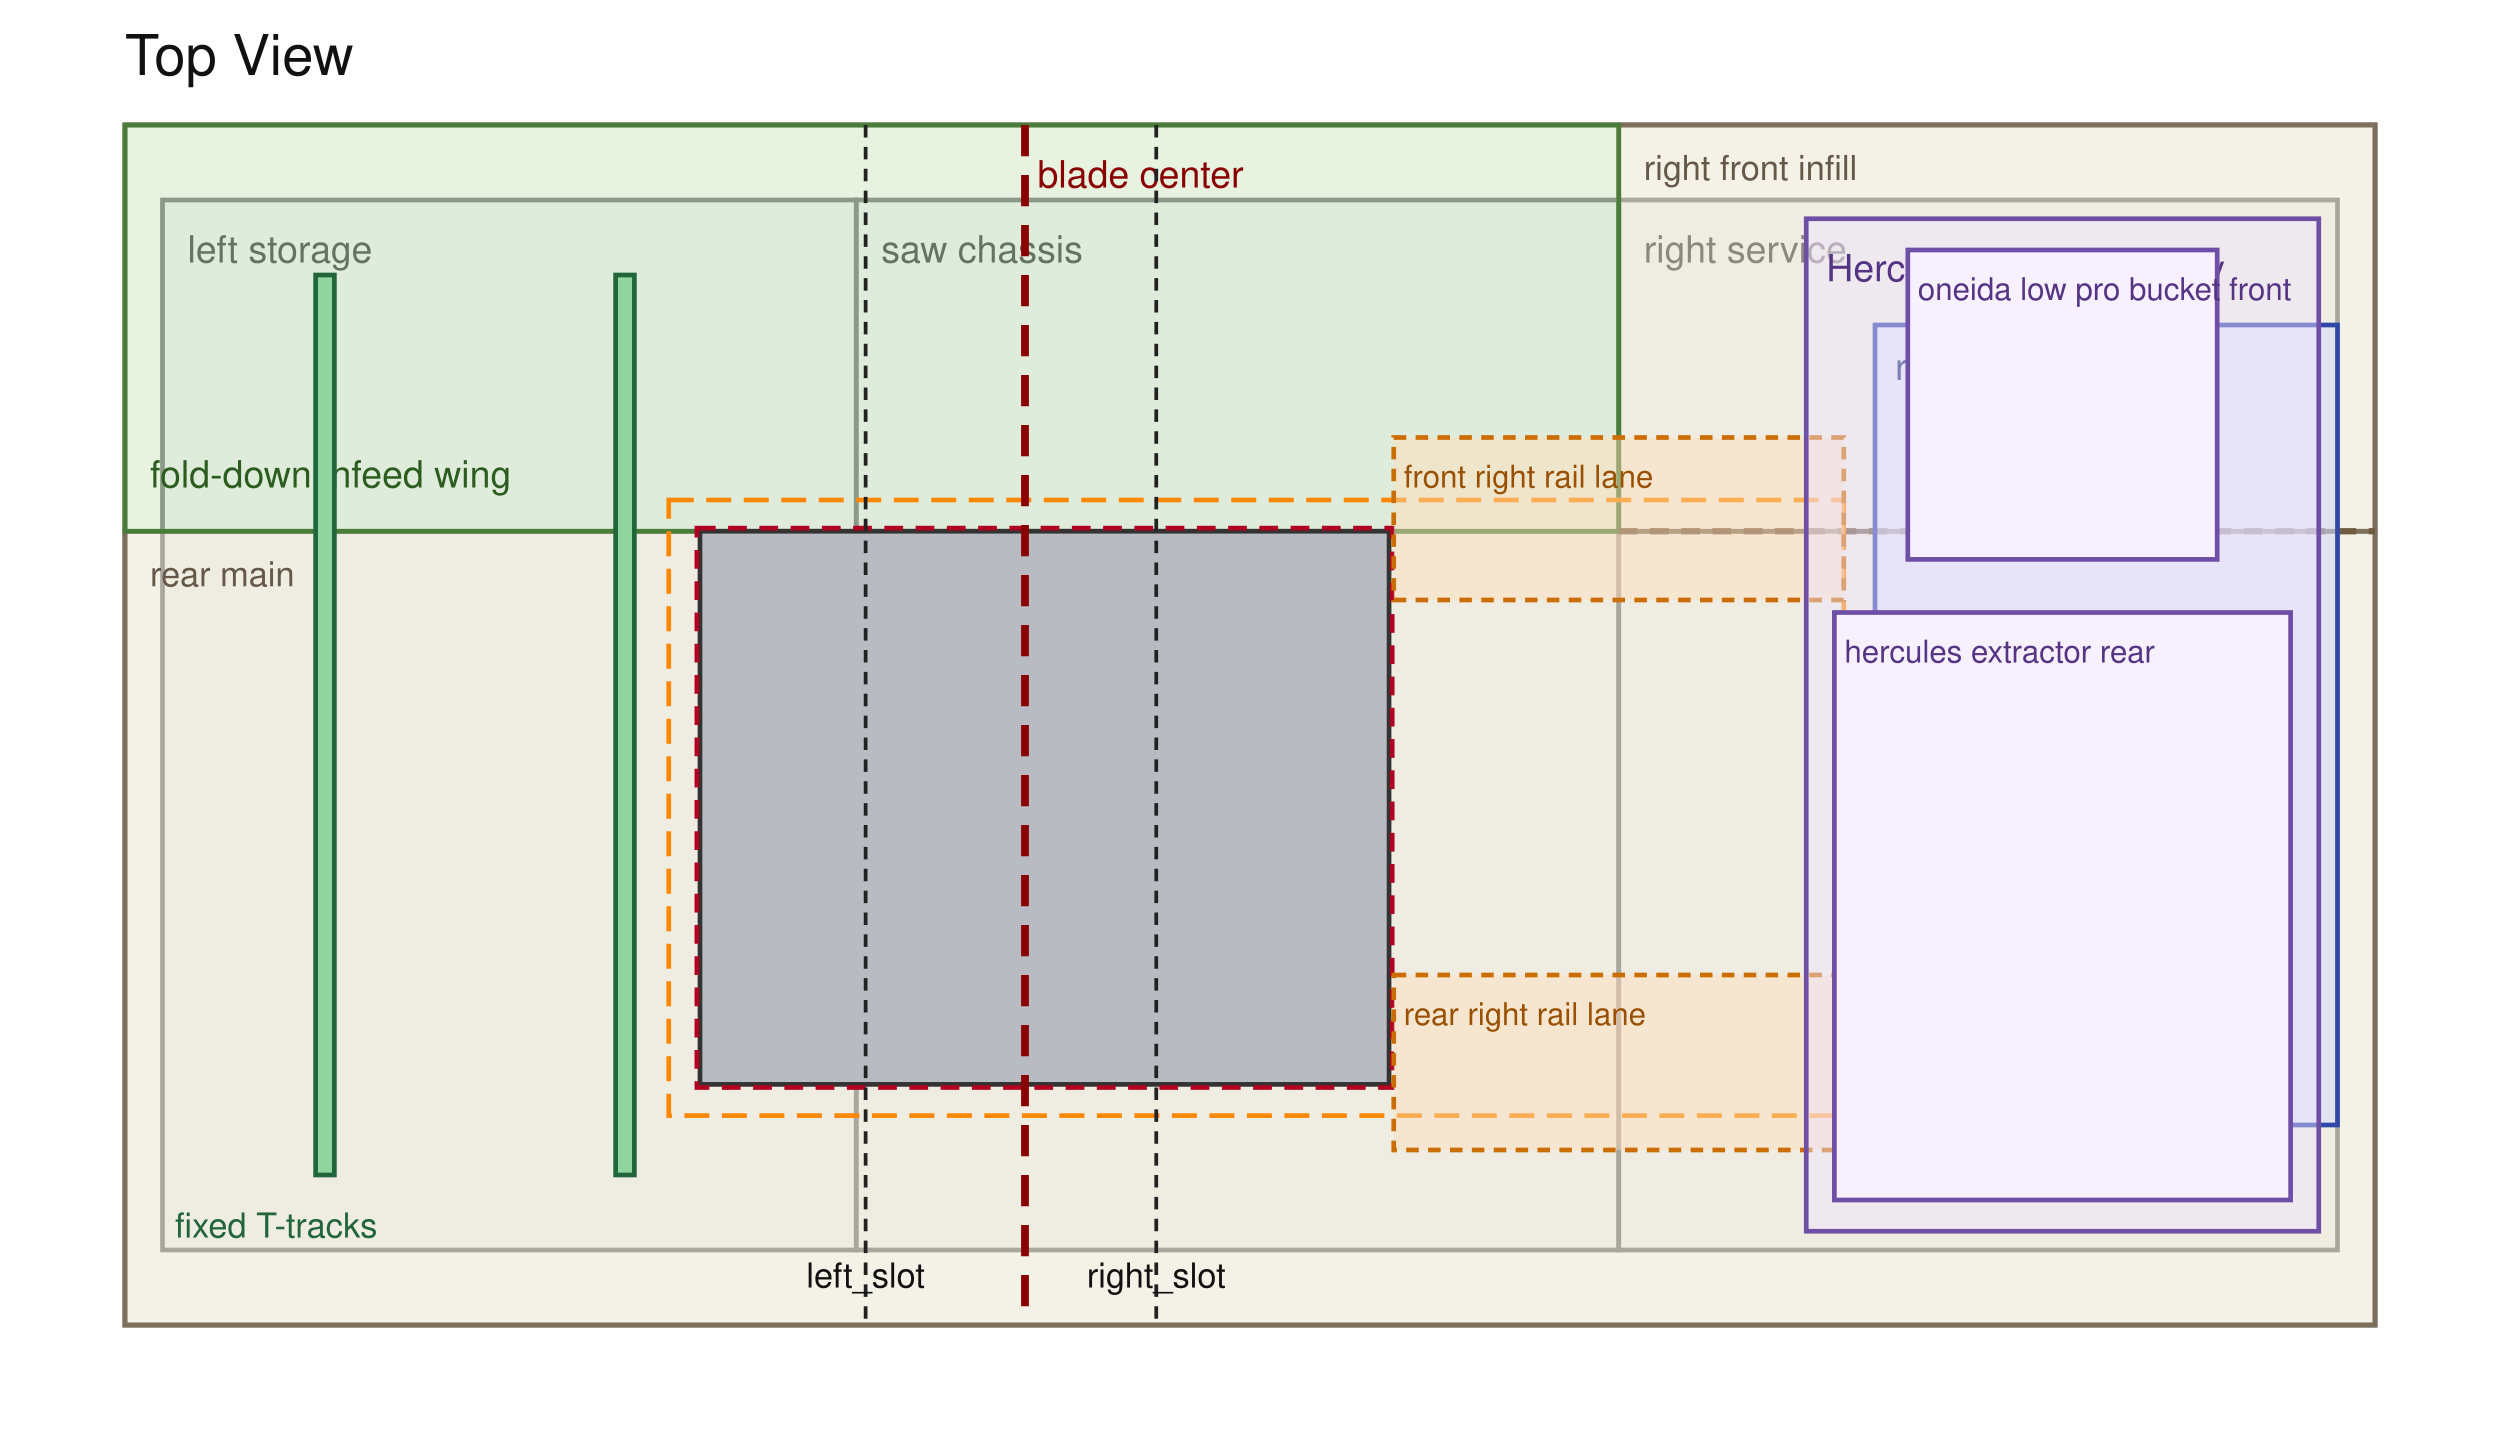
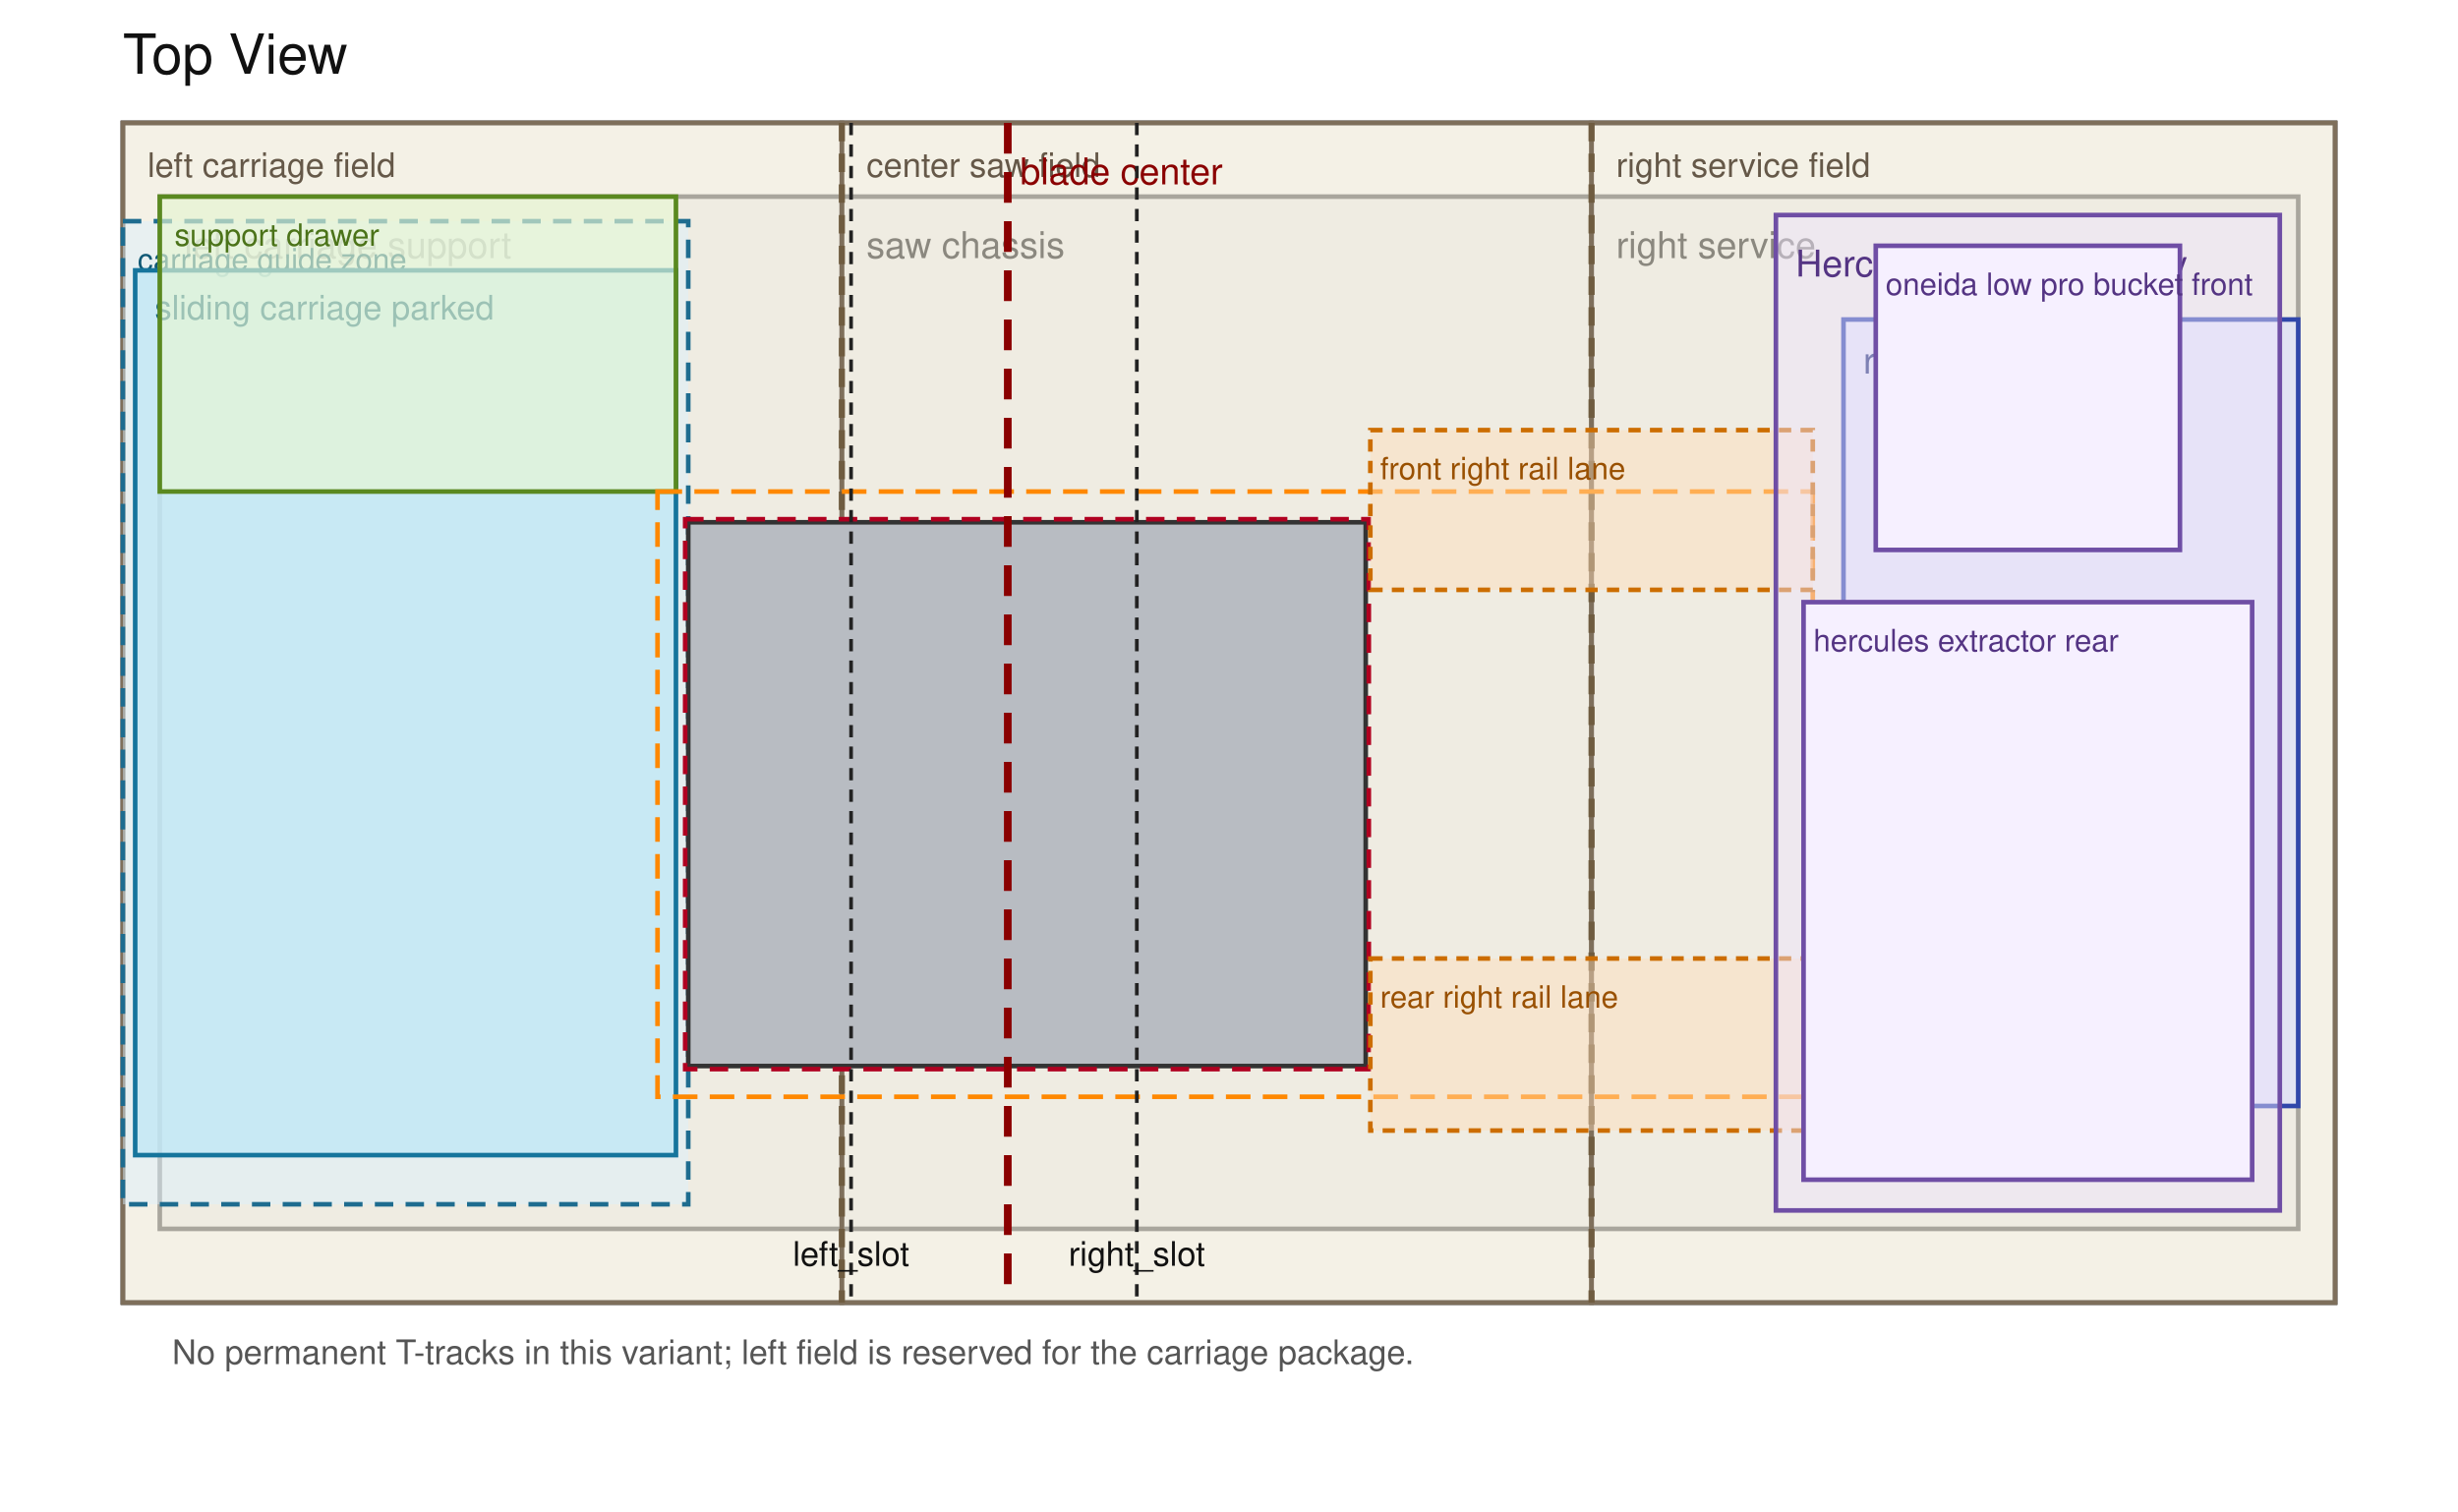
- <svg xmlns="http://www.w3.org/2000/svg" width="800" height="464" viewBox="0 0 800 464">
+ <svg xmlns="http://www.w3.org/2000/svg" width="800" height="492" viewBox="0 0 800 492">
  <rect x="40.0" y="40.0" width="720.0" height="384.0" fill="#fbfaf7" fill-opacity="1.0" stroke="#111" stroke-width="1.5" />
  <text x="40.0" y="24.0" font-family="Helvetica, Arial, sans-serif" font-size="18" text-anchor="start" fill="#111">Top View</text>
  <rect x="52.0" y="64.0" width="222.0" height="336.0" fill="#d9d9d9" fill-opacity="0.35" stroke="#555" stroke-width="1.5" />
-   <text x="60.0" y="84.0" font-family="Helvetica, Arial, sans-serif" font-size="12" text-anchor="start" fill="#111">left storage</text>
+   <text x="60.0" y="84.0" font-family="Helvetica, Arial, sans-serif" font-size="12" text-anchor="start" fill="#111">left carriage support</text>
  <rect x="274.0" y="64.0" width="244.0" height="336.0" fill="#d9d9d9" fill-opacity="0.35" stroke="#555" stroke-width="1.5" />
  <text x="282.0" y="84.0" font-family="Helvetica, Arial, sans-serif" font-size="12" text-anchor="start" fill="#111">saw chassis</text>
  <rect x="518.0" y="64.0" width="230.0" height="336.0" fill="#d9d9d9" fill-opacity="0.35" stroke="#555" stroke-width="1.5" />
  <text x="526.0" y="84.0" font-family="Helvetica, Arial, sans-serif" font-size="12" text-anchor="start" fill="#111">right service</text>
-   <rect x="40.0" y="170.0" width="720.0" height="254.0" fill="#efe8d8" fill-opacity="0.55" stroke="#7e6f5b" stroke-width="1.5" />
-   <text x="48.0" y="187.6" font-family="Helvetica, Arial, sans-serif" font-size="11" text-anchor="start" fill="#655848">rear main</text>
-   <rect x="518.0" y="40.0" width="242.0" height="130.0" fill="#efe8d8" fill-opacity="0.55" stroke="#7e6f5b" stroke-width="1.5" />
-   <text x="526.0" y="57.6" font-family="Helvetica, Arial, sans-serif" font-size="11" text-anchor="start" fill="#655848">right front infill</text>
-   <rect x="40.0" y="40.0" width="478.0" height="130.0" fill="#cfe9c7" fill-opacity="0.45" stroke="#4b7d3a" stroke-width="1.5" />
-   <text x="48.0" y="156.0" font-family="Helvetica, Arial, sans-serif" font-size="12" text-anchor="start" fill="#2b5d1f">fold-down infeed wing</text>
-   <line x1="518.0" y1="170.0" x2="760.0" y2="170.0" stroke="#6f5c40" stroke-width="2.0" stroke-dasharray="6 4" />
+   <rect x="40.0" y="40.0" width="234.0" height="384.0" fill="#efe8d8" fill-opacity="0.55" stroke="#7e6f5b" stroke-width="1.5" />
+   <text x="48.0" y="57.6" font-family="Helvetica, Arial, sans-serif" font-size="11" text-anchor="start" fill="#655848">left carriage field</text>
+   <rect x="274.0" y="40.0" width="244.0" height="384.0" fill="#efe8d8" fill-opacity="0.55" stroke="#7e6f5b" stroke-width="1.5" />
+   <text x="282.0" y="57.6" font-family="Helvetica, Arial, sans-serif" font-size="11" text-anchor="start" fill="#655848">center saw field</text>
+   <rect x="518.0" y="40.0" width="242.0" height="384.0" fill="#efe8d8" fill-opacity="0.55" stroke="#7e6f5b" stroke-width="1.5" />
+   <text x="526.0" y="57.6" font-family="Helvetica, Arial, sans-serif" font-size="11" text-anchor="start" fill="#655848">right service field</text>
+   <line x1="274.0" y1="40.0" x2="274.0" y2="424.0" stroke="#6f5c40" stroke-width="2.0" stroke-dasharray="6 4" />
+   <line x1="518.0" y1="40.0" x2="518.0" y2="424.0" stroke="#6f5c40" stroke-width="2.0" stroke-dasharray="6 4" />
+   <rect x="40.0" y="72.0" width="184.0" height="320.0" fill="#d9f1ff" fill-opacity="0.45" stroke="#1e6c8f" stroke-width="1.5" stroke-dasharray="6 4" />
+   <text x="44.8" y="88.0" font-family="Helvetica, Arial, sans-serif" font-size="10" text-anchor="start" fill="#0f5874">carriage guide zone</text>
+   <rect x="44.0" y="88.0" width="176.0" height="288.0" fill="#bfe7f5" fill-opacity="0.75" stroke="#16759c" stroke-width="1.5" />
+   <text x="50.4" y="104.0" font-family="Helvetica, Arial, sans-serif" font-size="11" text-anchor="start" fill="#0d5e7d">sliding carriage parked</text>
+   <rect x="52.0" y="64.0" width="168.0" height="96.0" fill="#e8f7d2" fill-opacity="0.65" stroke="#5a8920" stroke-width="1.5" />
+   <text x="56.8" y="80.0" font-family="Helvetica, Arial, sans-serif" font-size="10" text-anchor="start" fill="#4b7319">support drawer</text>
  <rect x="224.0" y="170.0" width="220.5" height="177.0" fill="#b8bcc2" fill-opacity="1.0" stroke="#333" stroke-width="1.5" />
  <rect x="223.0" y="169.0" width="222.5" height="179.0" fill="none" fill-opacity="1.0" stroke="#b00020" stroke-width="1.5" stroke-dasharray="6 4" />
  <rect x="214.0" y="160.0" width="376.0" height="197.0" fill="none" fill-opacity="1.0" stroke="#ff8800" stroke-width="1.5" stroke-dasharray="8 4" />
  <line x1="328.0" y1="40.0" x2="328.0" y2="424.0" stroke="#8a0000" stroke-width="2.5" stroke-dasharray="10 6" />
  <text x="332.0" y="60.0" font-family="Helvetica, Arial, sans-serif" font-size="12" text-anchor="start" fill="#8a0000">blade center</text>
  <line x1="277.0" y1="40.0" x2="277.0" y2="424.0" stroke="#222" stroke-width="1.2" stroke-dasharray="4 3" />
  <text x="277.0" y="412.0" font-family="Helvetica, Arial, sans-serif" font-size="11" text-anchor="middle" fill="#111">left_slot</text>
  <line x1="370.0" y1="40.0" x2="370.0" y2="424.0" stroke="#222" stroke-width="1.2" stroke-dasharray="4 3" />
  <text x="370.0" y="412.0" font-family="Helvetica, Arial, sans-serif" font-size="11" text-anchor="middle" fill="#111">right_slot</text>
  <rect x="600.0" y="104.0" width="148.0" height="256.0" fill="#d4dcff" fill-opacity="0.55" stroke="#3047aa" stroke-width="1.5" />
  <text x="606.4" y="121.6" font-family="Helvetica, Arial, sans-serif" font-size="12" text-anchor="start" fill="#223177">router module</text>
  <rect x="446.0" y="140.0" width="144.0" height="52.0" fill="#ffdcb8" fill-opacity="0.45" stroke="#cc6d00" stroke-width="1.5" stroke-dasharray="4 3" />
  <text x="449.2" y="156.0" font-family="Helvetica, Arial, sans-serif" font-size="10" text-anchor="start" fill="#995000">front right rail lane</text>
  <rect x="446.0" y="312.0" width="144.0" height="56.0" fill="#ffdcb8" fill-opacity="0.45" stroke="#cc6d00" stroke-width="1.5" stroke-dasharray="4 3" />
  <text x="449.2" y="328.0" font-family="Helvetica, Arial, sans-serif" font-size="10" text-anchor="start" fill="#995000">rear right rail lane</text>
  <rect x="578.0" y="70.0" width="164.0" height="324.0" fill="#efe3ff" fill-opacity="0.45" stroke="#6f4ea5" stroke-width="1.5" />
  <text x="584.4" y="90.0" font-family="Helvetica, Arial, sans-serif" font-size="12" text-anchor="start" fill="#543483">Hercules + Low-Pro bay</text>
  <rect x="610.5" y="80.0" width="99.0" height="99.0" fill="#f6f0ff" fill-opacity="1.0" stroke="#6f4ea5" stroke-width="1.5" />
  <text x="613.7" y="96.0" font-family="Helvetica, Arial, sans-serif" font-size="10" text-anchor="start" fill="#543483">oneida low pro bucket front</text>
  <rect x="587.0" y="196.0" width="146.0" height="188.0" fill="#f6f0ff" fill-opacity="1.0" stroke="#6f4ea5" stroke-width="1.5" />
  <text x="590.2" y="212.0" font-family="Helvetica, Arial, sans-serif" font-size="10" text-anchor="start" fill="#543483">hercules extractor rear</text>
-   <rect x="101.0" y="88.0" width="6.0" height="288.0" fill="#90d4a0" fill-opacity="1.0" stroke="#20663a" stroke-width="1.5" />
-   <rect x="197.0" y="88.0" width="6.0" height="288.0" fill="#90d4a0" fill-opacity="1.0" stroke="#20663a" stroke-width="1.5" />
-   <text x="56.0" y="396.0" font-family="Helvetica, Arial, sans-serif" font-size="11" text-anchor="start" fill="#20663a">fixed T-tracks</text>
+   <text x="56.0" y="444.0" font-family="Helvetica, Arial, sans-serif" font-size="11" text-anchor="start" fill="#555">No permanent T-tracks in this variant; left field is reserved for the carriage package.</text>
</svg>
